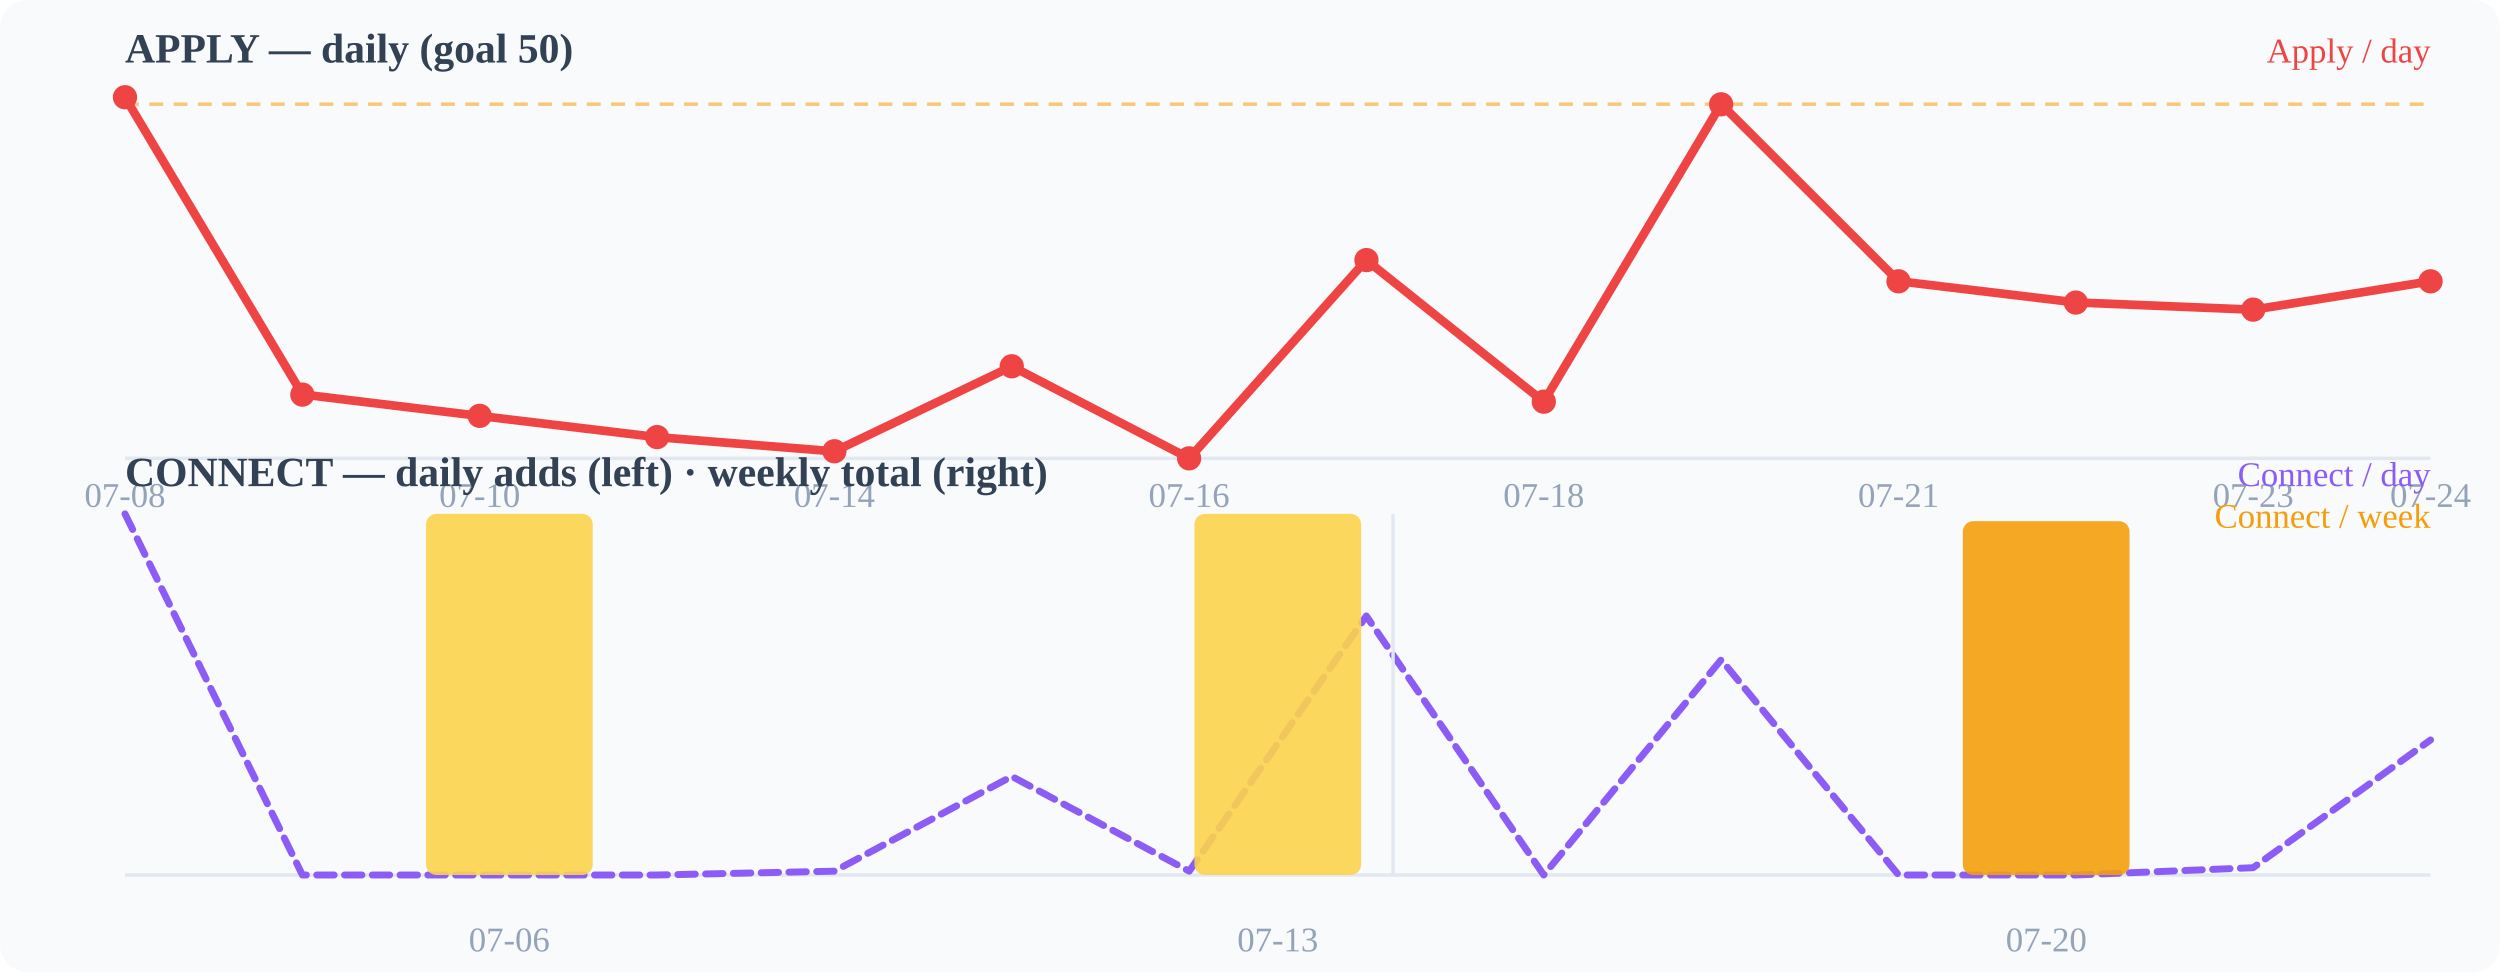
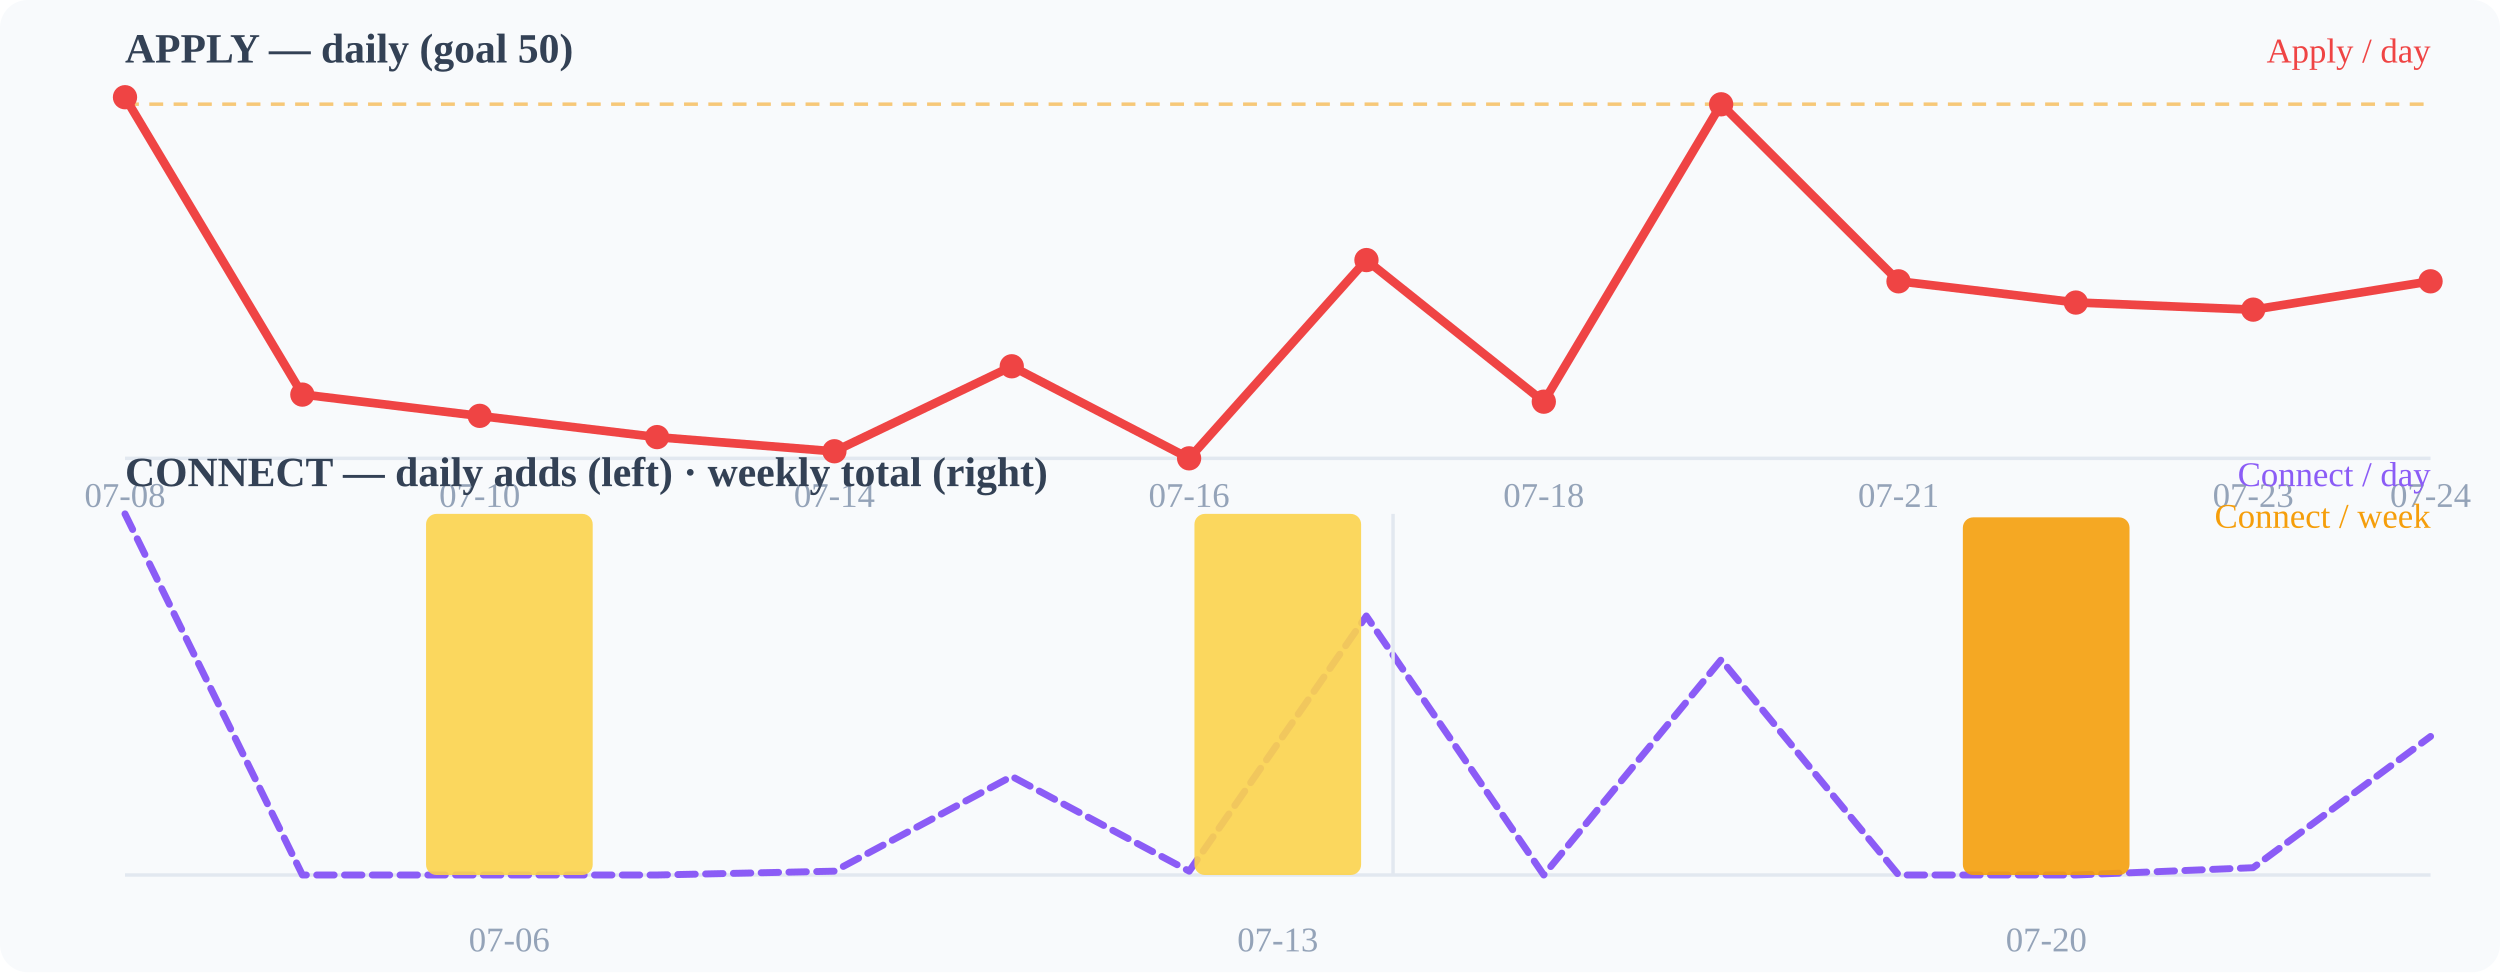
<svg xmlns="http://www.w3.org/2000/svg" width="720" height="280" viewBox="0 0 720 280">
  <rect width="720" height="280" fill="#f8fafc" rx="8" />
  <text x="36" y="18" font-size="12" font-weight="600" fill="#334155">APPLY — daily (goal 50)</text>
  <line x1="36" y1="132" x2="700" y2="132" stroke="#e2e8f0" stroke-width="1" />
  <line x1="36" y1="30.0" x2="700" y2="30.0" stroke="#f59e0b" stroke-width="1" stroke-dasharray="4 3" opacity="0.55" />
  <polyline points="36.0,28.0 87.1,113.6 138.2,119.8 189.2,125.9 240.3,130.0 291.4,105.5 342.5,132.0 393.5,74.9 444.6,115.7 495.7,30.0 546.8,81.0 597.8,87.1 648.9,89.2 700.0,81.0" fill="none" stroke="#ef4444" stroke-width="2.5" stroke-linecap="round" stroke-linejoin="round" />
  <circle cx="36" cy="28" r="3.5" fill="#ef4444" />
  <circle cx="87.077" cy="113.647" r="3.5" fill="#ef4444" />
  <circle cx="138.154" cy="119.765" r="3.5" fill="#ef4444" />
  <circle cx="189.231" cy="125.882" r="3.5" fill="#ef4444" />
  <circle cx="240.308" cy="129.961" r="3.5" fill="#ef4444" />
  <circle cx="291.385" cy="105.49" r="3.5" fill="#ef4444" />
  <circle cx="342.462" cy="132" r="3.5" fill="#ef4444" />
  <circle cx="393.538" cy="74.902" r="3.5" fill="#ef4444" />
  <circle cx="444.615" cy="115.686" r="3.5" fill="#ef4444" />
  <circle cx="495.692" cy="30.039" r="3.5" fill="#ef4444" />
  <circle cx="546.769" cy="81.02" r="3.5" fill="#ef4444" />
  <circle cx="597.846" cy="87.137" r="3.5" fill="#ef4444" />
  <circle cx="648.923" cy="89.176" r="3.5" fill="#ef4444" />
  <circle cx="700" cy="81.02" r="3.5" fill="#ef4444" />
  <text x="36" y="146" font-size="10" fill="#94a3b8" text-anchor="middle">07-08</text>
  <text x="138.154" y="146" font-size="10" fill="#94a3b8" text-anchor="middle">07-10</text>
  <text x="240.308" y="146" font-size="10" fill="#94a3b8" text-anchor="middle">07-14</text>
  <text x="342.462" y="146" font-size="10" fill="#94a3b8" text-anchor="middle">07-16</text>
  <text x="444.615" y="146" font-size="10" fill="#94a3b8" text-anchor="middle">07-18</text>
  <text x="546.769" y="146" font-size="10" fill="#94a3b8" text-anchor="middle">07-21</text>
  <text x="648.923" y="146" font-size="10" fill="#94a3b8" text-anchor="middle">07-23</text>
  <text x="700" y="146" font-size="10" fill="#94a3b8" text-anchor="middle">07-24</text>
  <text x="36" y="140" font-size="12" font-weight="600" fill="#334155">CONNECT — daily adds (left) · weekly total (right)</text>
  <line x1="36" y1="252" x2="700" y2="252" stroke="#e2e8f0" stroke-width="1" />
-   <polyline points="36.0,148.0 87.1,252.0 138.2,252.0 189.2,252.0 240.3,250.9 291.4,223.6 342.5,250.9 393.5,177.4 444.6,252.0 495.7,190.0 546.8,252.0 597.8,252.0 648.9,249.9 700.0,213.1" fill="none" stroke="#8b5cf6" stroke-width="2" stroke-linecap="round" stroke-linejoin="round" stroke-dasharray="5 3" />
+   <polyline points="36.0,148.0 87.1,252.0 138.2,252.0 189.2,252.0 240.3,250.9 291.4,223.6 342.5,250.9 393.5,177.4 444.6,252.0 495.7,190.0 546.8,252.0 597.8,252.0 648.9,249.9 700.0,212.1" fill="none" stroke="#8b5cf6" stroke-width="2" stroke-linecap="round" stroke-linejoin="round" stroke-dasharray="5 3" />
  <rect x="122.7" y="148.0" width="48" height="104.0" rx="3" fill="#fcd34d" opacity="0.9" />
  <rect x="344.0" y="148.0" width="48" height="104.0" rx="3" fill="#fcd34d" opacity="0.9" />
-   <rect x="565.3" y="150.1" width="48" height="101.9" rx="3" fill="#f59e0b" opacity="0.9" />
+   <rect x="565.3" y="149.0" width="48" height="103.0" rx="3" fill="#f59e0b" opacity="0.9" />
  <line x1="401.2" y1="148" x2="401.2" y2="252" stroke="#e2e8f0" stroke-width="1" />
  <text x="146.667" y="274" font-size="10" fill="#94a3b8" text-anchor="middle">07-06</text>
  <text x="368" y="274" font-size="10" fill="#94a3b8" text-anchor="middle">07-13</text>
  <text x="589.333" y="274" font-size="10" fill="#94a3b8" text-anchor="middle">07-20</text>
  <text x="700" y="18" font-size="10" fill="#ef4444" text-anchor="end">Apply / day</text>
  <text x="700" y="140" font-size="10" fill="#8b5cf6" text-anchor="end">Connect / day</text>
  <text x="700" y="152" font-size="10" fill="#f59e0b" text-anchor="end">Connect / week</text>
</svg>
